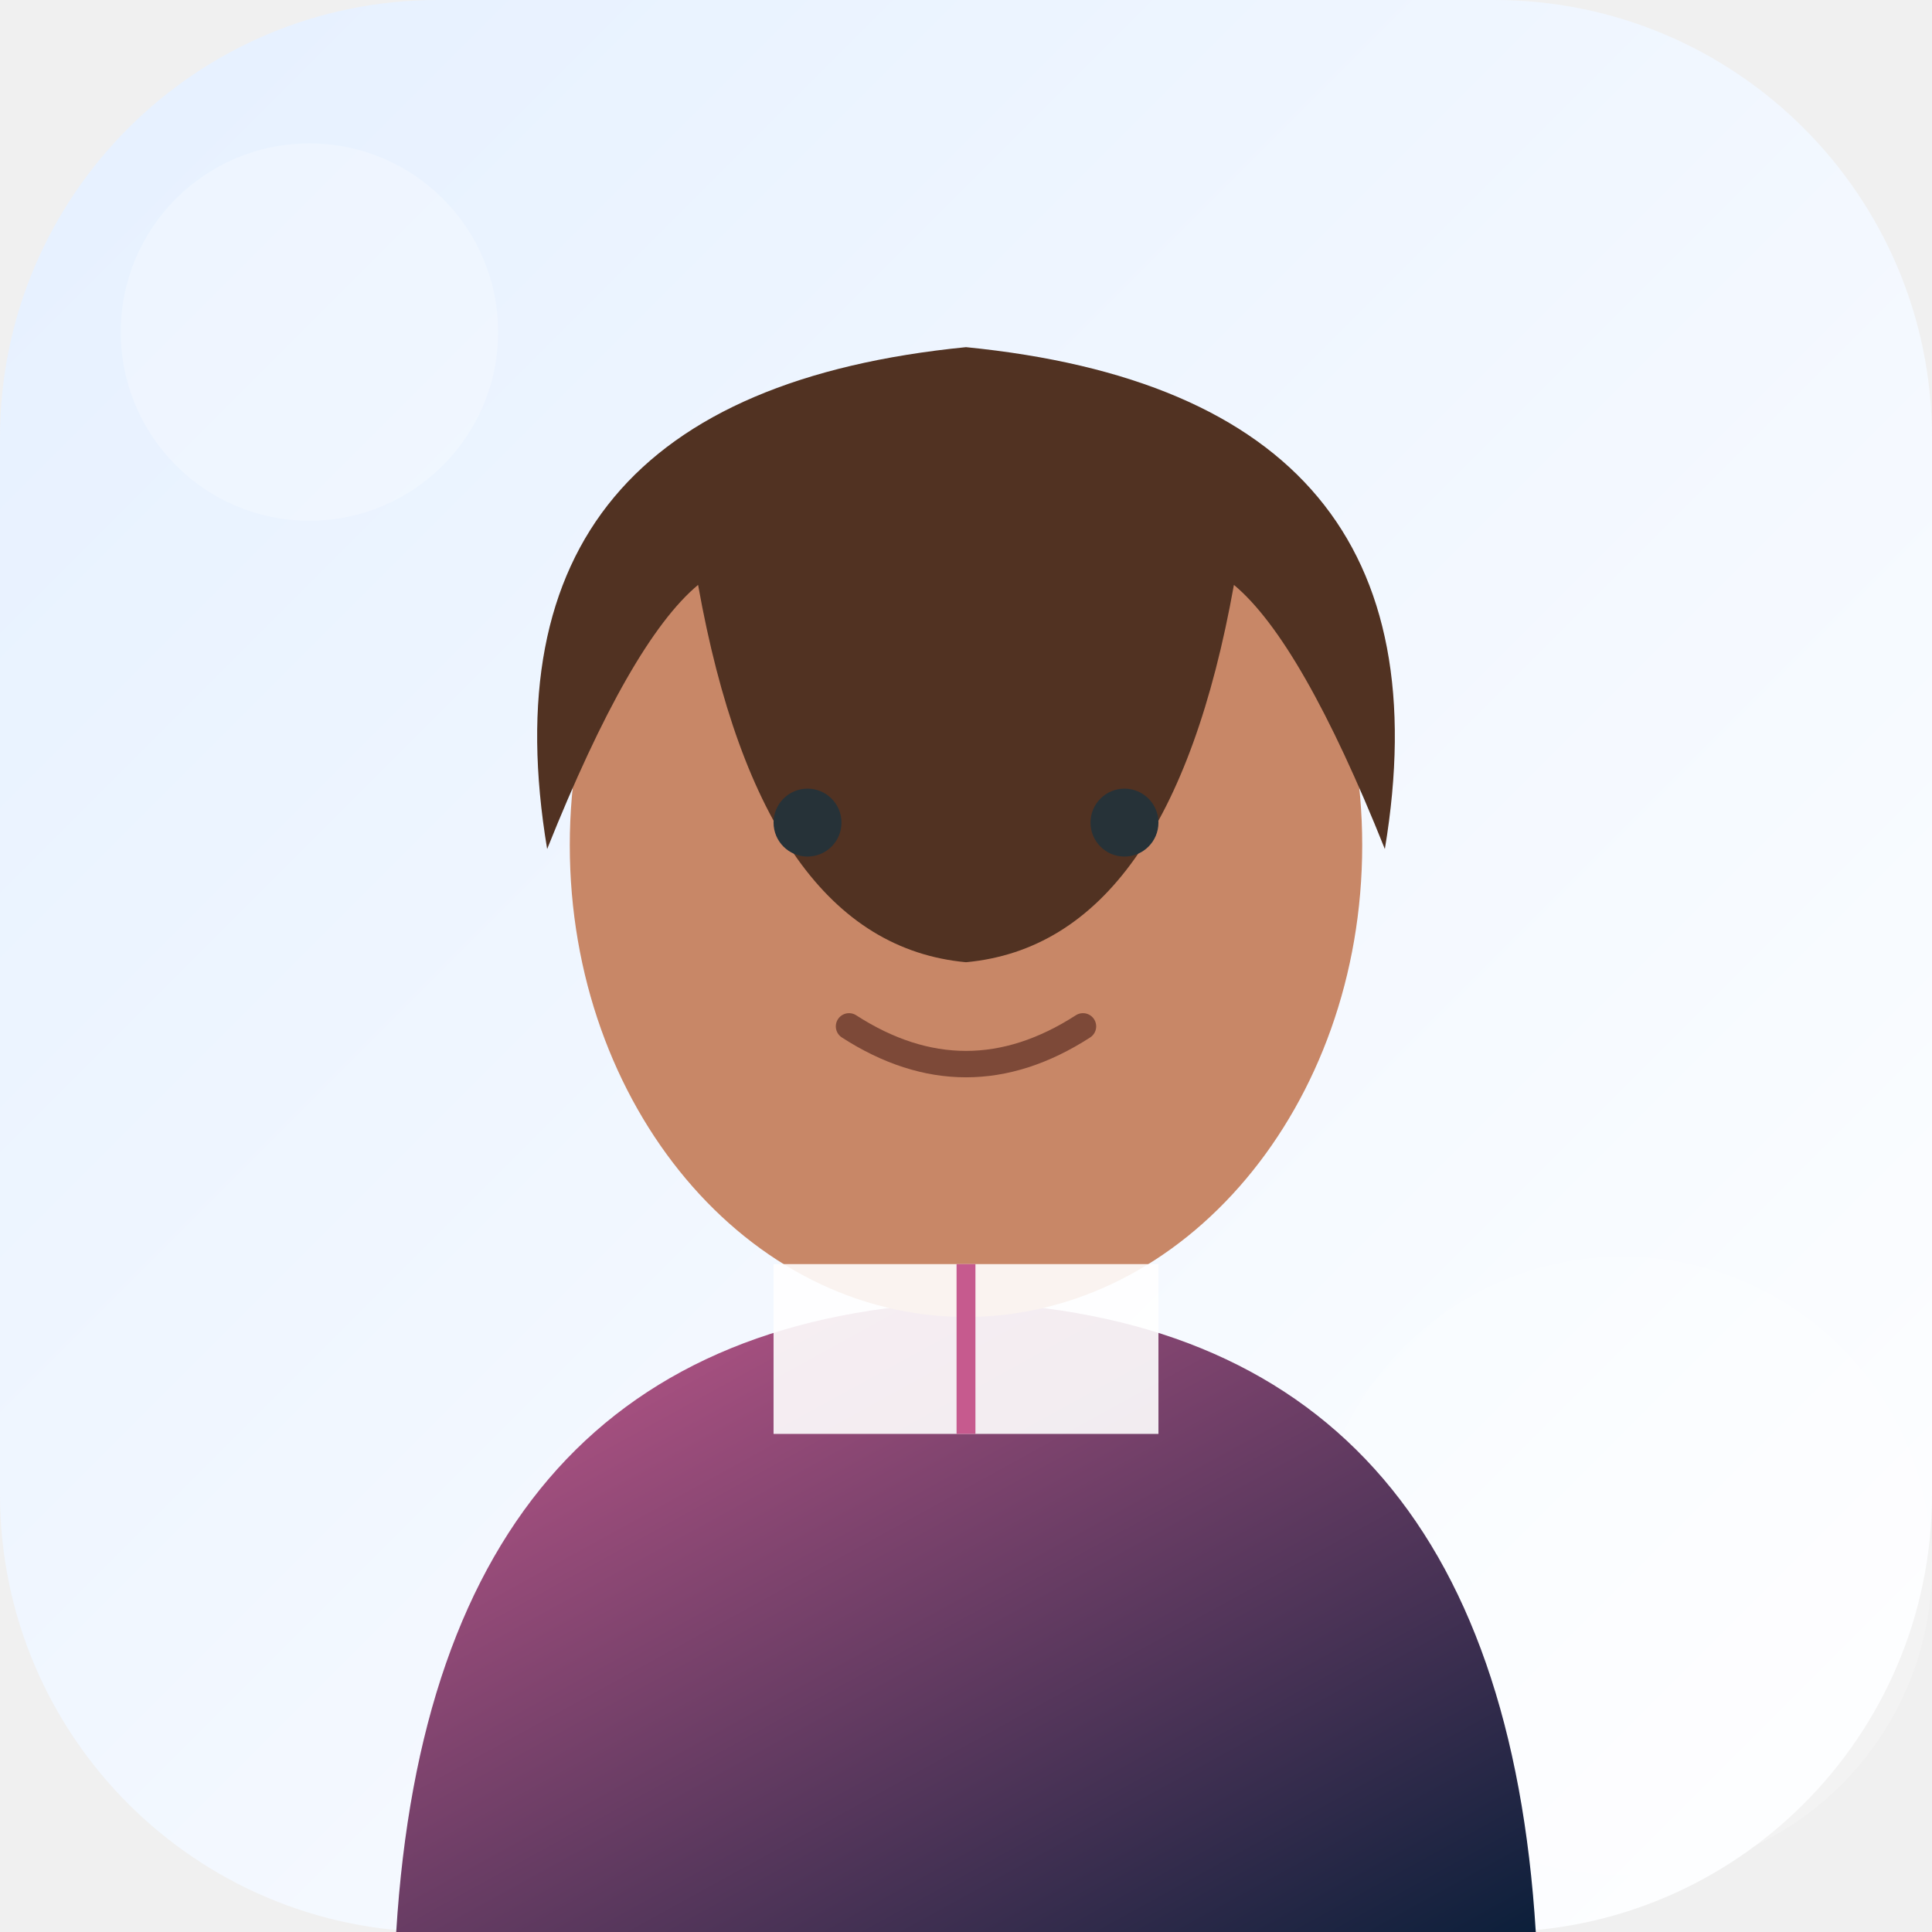
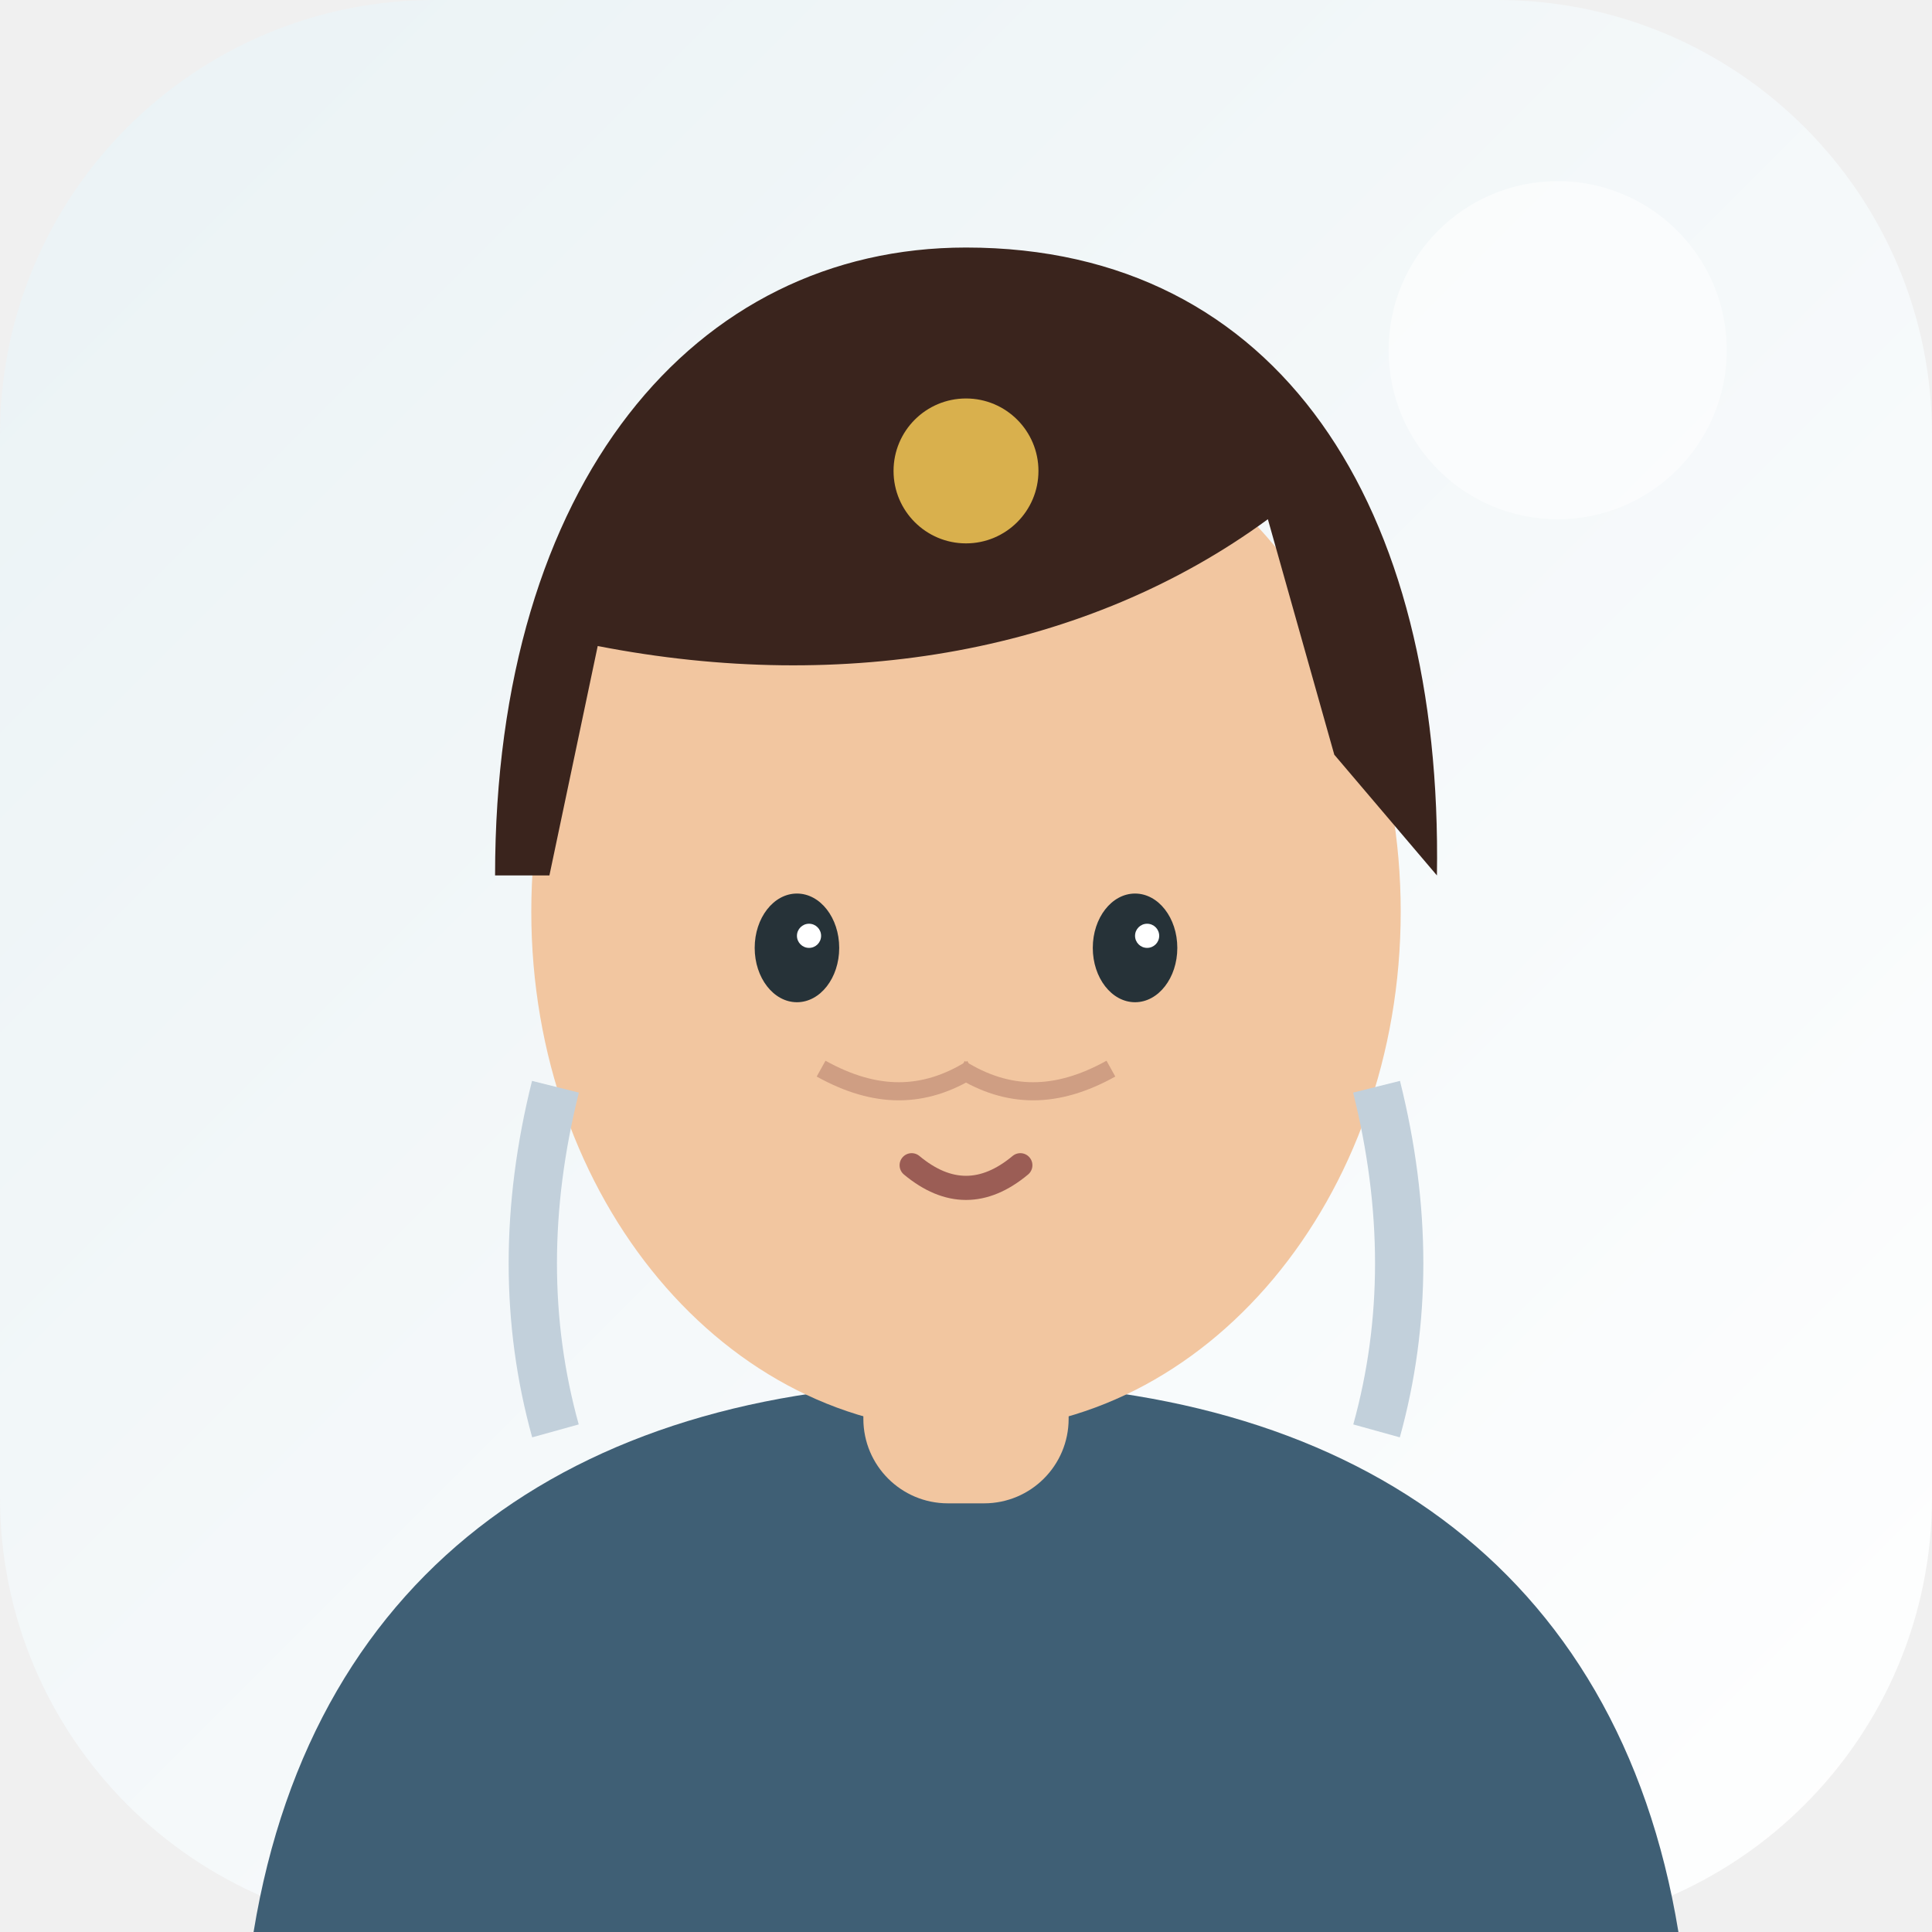
- <svg xmlns="http://www.w3.org/2000/svg" viewBox="0 0 512 512">
+ <svg xmlns="http://www.w3.org/2000/svg" viewBox="0 0 320 320">
  <defs>
-     <linearGradient id="b" x2="1" y2="1">
-       <stop stop-color="#e5f0ff" />
-       <stop offset="1" stop-color="#ffffff" />
-     </linearGradient>
-     <linearGradient id="s" x2="1" y2="1">
-       <stop stop-color="#c65a8e" />
-       <stop offset="1" stop-color="#0b1f3a" />
+     <linearGradient id="g" x1="0" y1="0" x2="1" y2="1">
+       <stop stop-color="#EAF2F5" />
+       <stop offset="1" stop-color="#fff" />
    </linearGradient>
  </defs>
-   <rect width="512" height="512" rx="116" fill="url(#b)" />
-   <circle cx="82" cy="88" r="50" fill="#fff" opacity=".25" />
-   <circle cx="430" cy="415" r="82" fill="#fff" opacity=".18" />
-   <path d="M105 512Q115 350 256 345Q397 350 407 512Z" fill="url(#s)" />
-   <ellipse cx="256" cy="224" rx="105" ry="125" fill="#c88767" />
-   <path d="M145 225Q125 105 256 92Q387 105 367 225Q345 170 327 155Q310 250 256 255Q202 250 185 155Q167 170 145 225Z" fill="#513222" />
-   <circle cx="214" cy="218" r="9" fill="#263238" />
-   <circle cx="298" cy="218" r="9" fill="#263238" />
-   <path d="M225 272Q256 292 287 272" fill="none" stroke="#7d4938" stroke-width="7" stroke-linecap="round" />
-   <path d="M205 335h102v45H205z" rx="12" fill="#fff" opacity=".9" />
-   <path d="M256 335v45" stroke="#c65a8e" stroke-width="5" />
+   <rect width="320" height="320" rx="72" fill="url(#g)" />
+   <circle cx="258" cy="58" r="28" fill="#fff" opacity=".55" />
+   <path d="M42 320c10-61 55-91 118-91s108 30 118 91z" fill="#3F5F75" />
+   <rect x="143" y="211" width="34" height="38" rx="14" fill="#F2C6A0" />
+   <ellipse cx="160" cy="151" rx="72" ry="86" fill="#F2C6A0" />
+   <path d="M82 145c0-65 33-104 78-104 52 0 79 43 78 104l-17-20-11-39c-30 22-70 29-111 21l-8 38z" fill="#3A241D" />
+   <ellipse cx="132" cy="157" rx="7" ry="9" fill="#263238" />
+   <ellipse cx="188" cy="157" rx="7" ry="9" fill="#263238" />
+   <circle cx="134" cy="155" r="2" fill="#fff" />
+   <circle cx="190" cy="155" r="2" fill="#fff" />
+   <path d="M151 193c6 5 12 5 18 0" fill="none" stroke="#9B5D55" stroke-width="4" stroke-linecap="round" />
+   <path d="M136 177c9 5 17 5 25 0M184 177c-9 5-17 5-25 0" fill="none" stroke="#A56D5F" stroke-width="3" opacity=".45" />
+   <path d="M92 180c-5 20-5 39 0 57M228 180c5 20 5 39 0 57" fill="none" stroke="#C2D0DB" stroke-width="8" />
+   <circle cx="160" cy="78" r="12" fill="#D9B04D" />
</svg>
